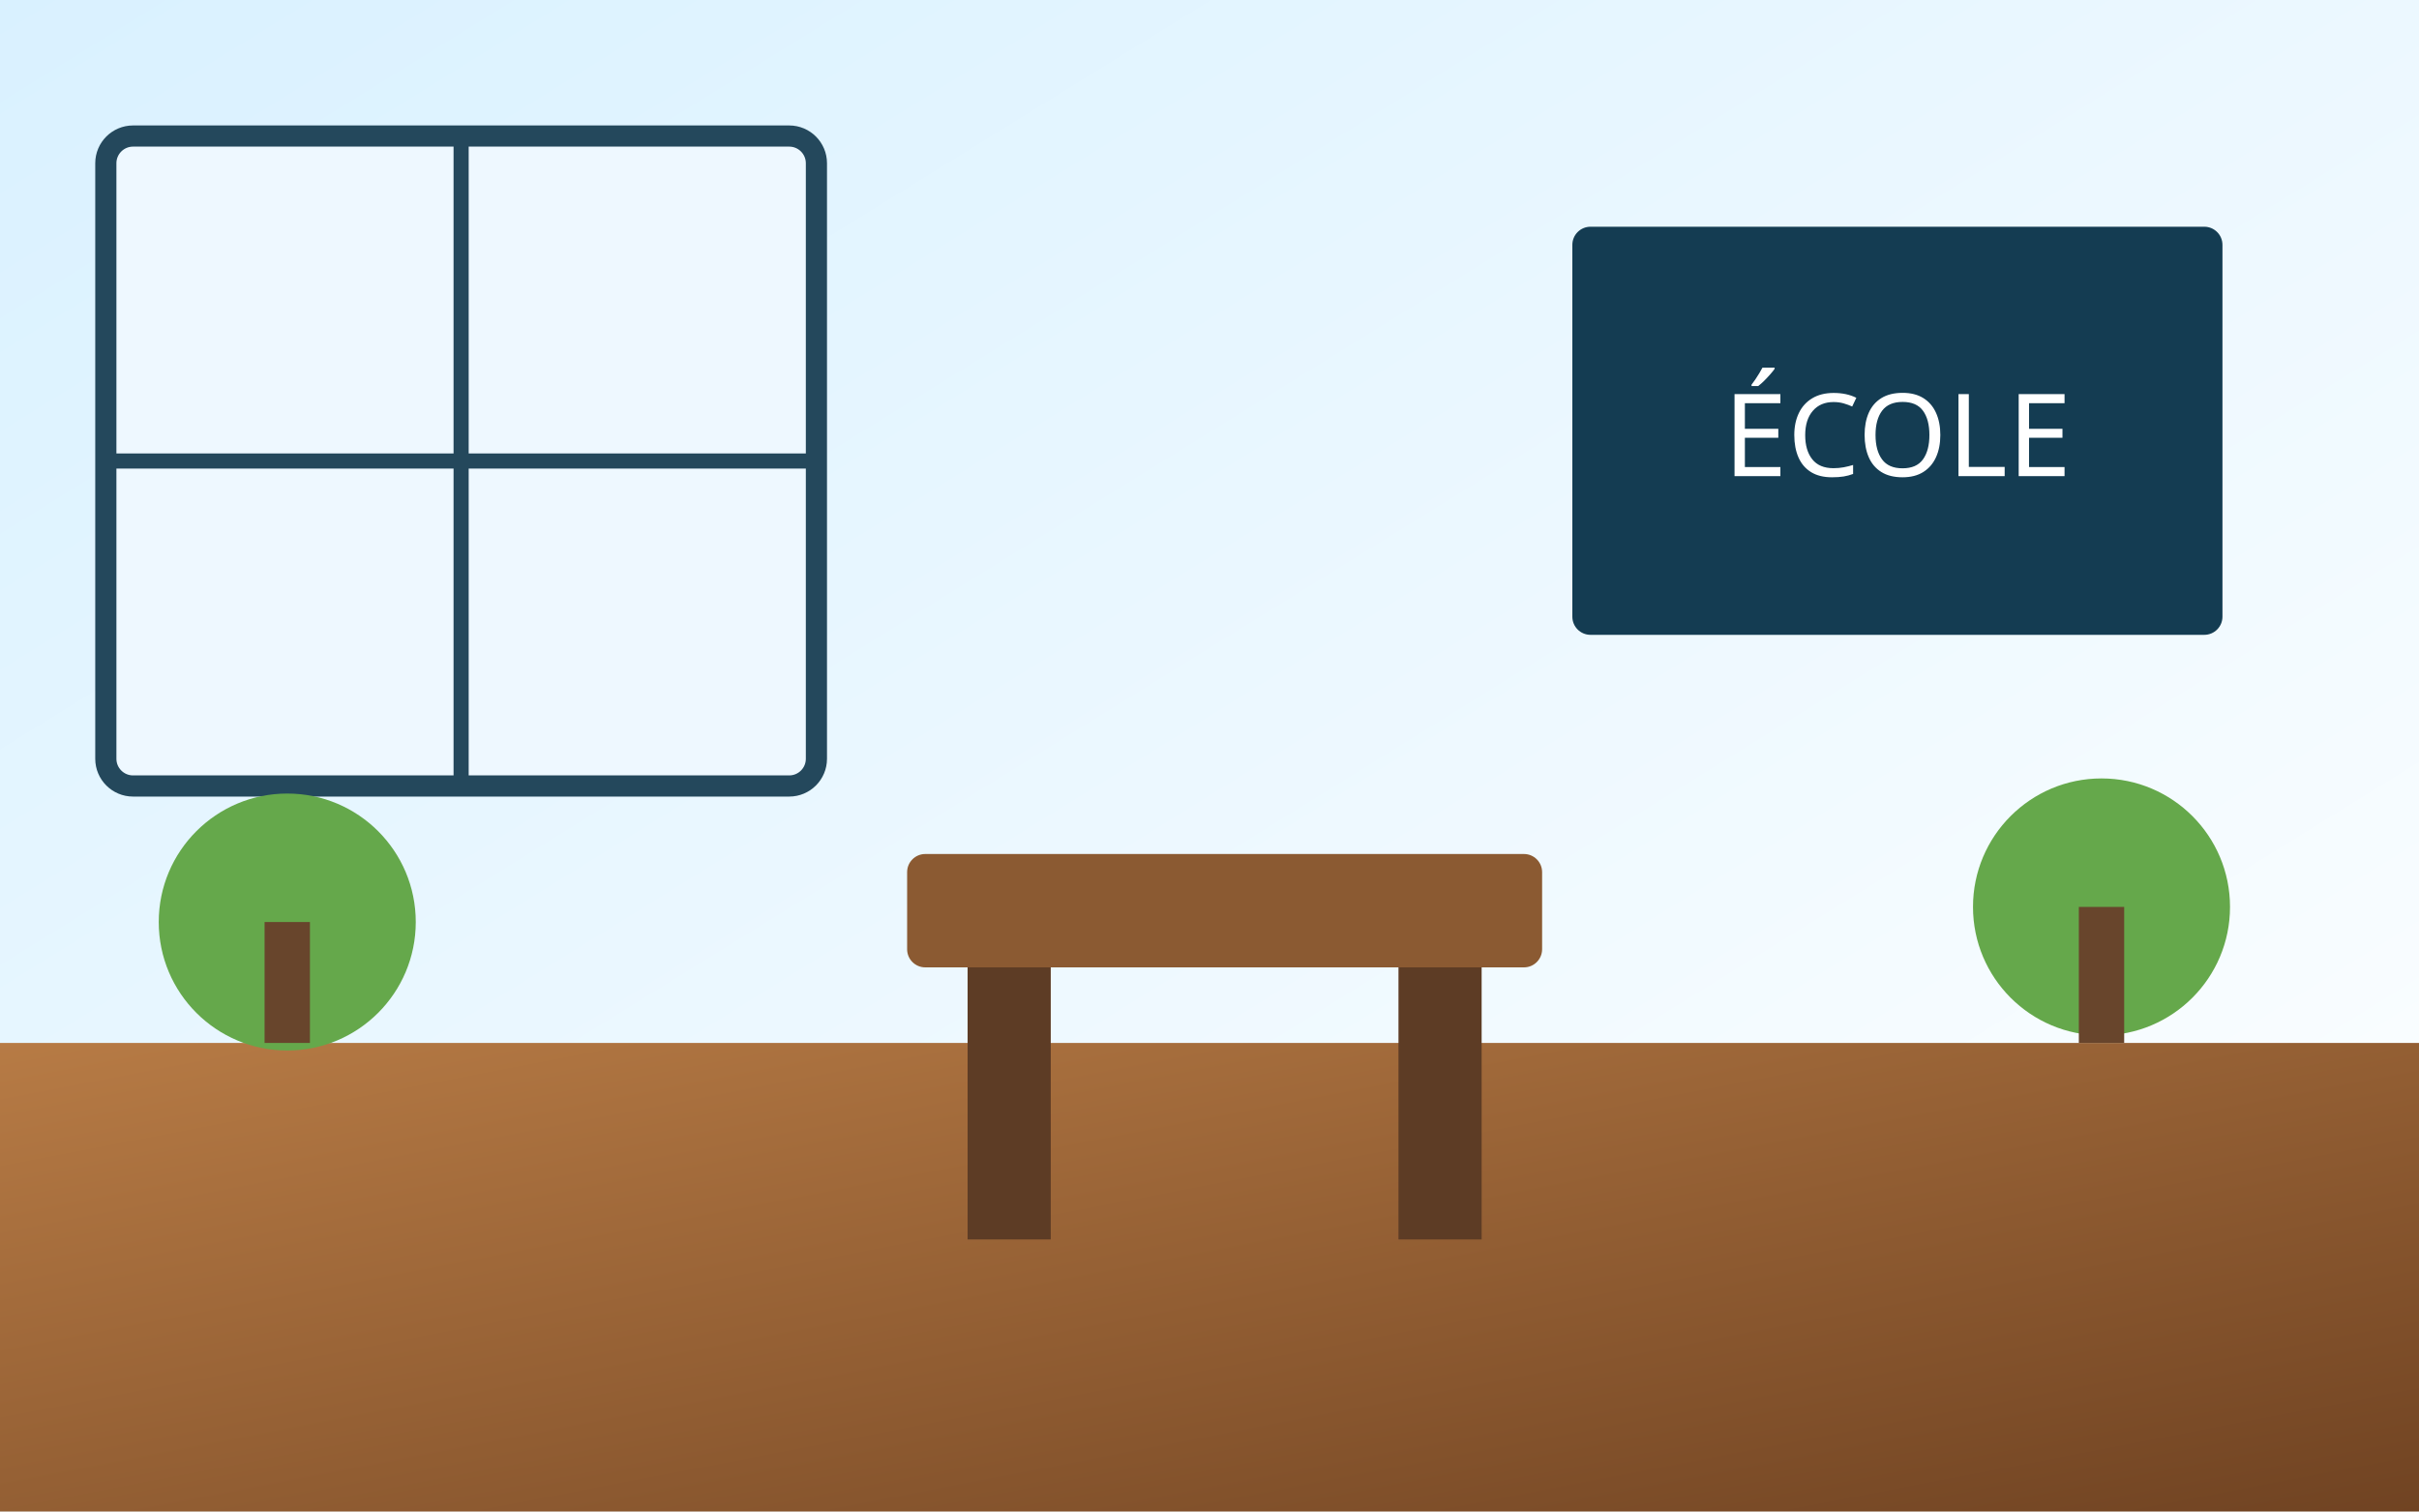
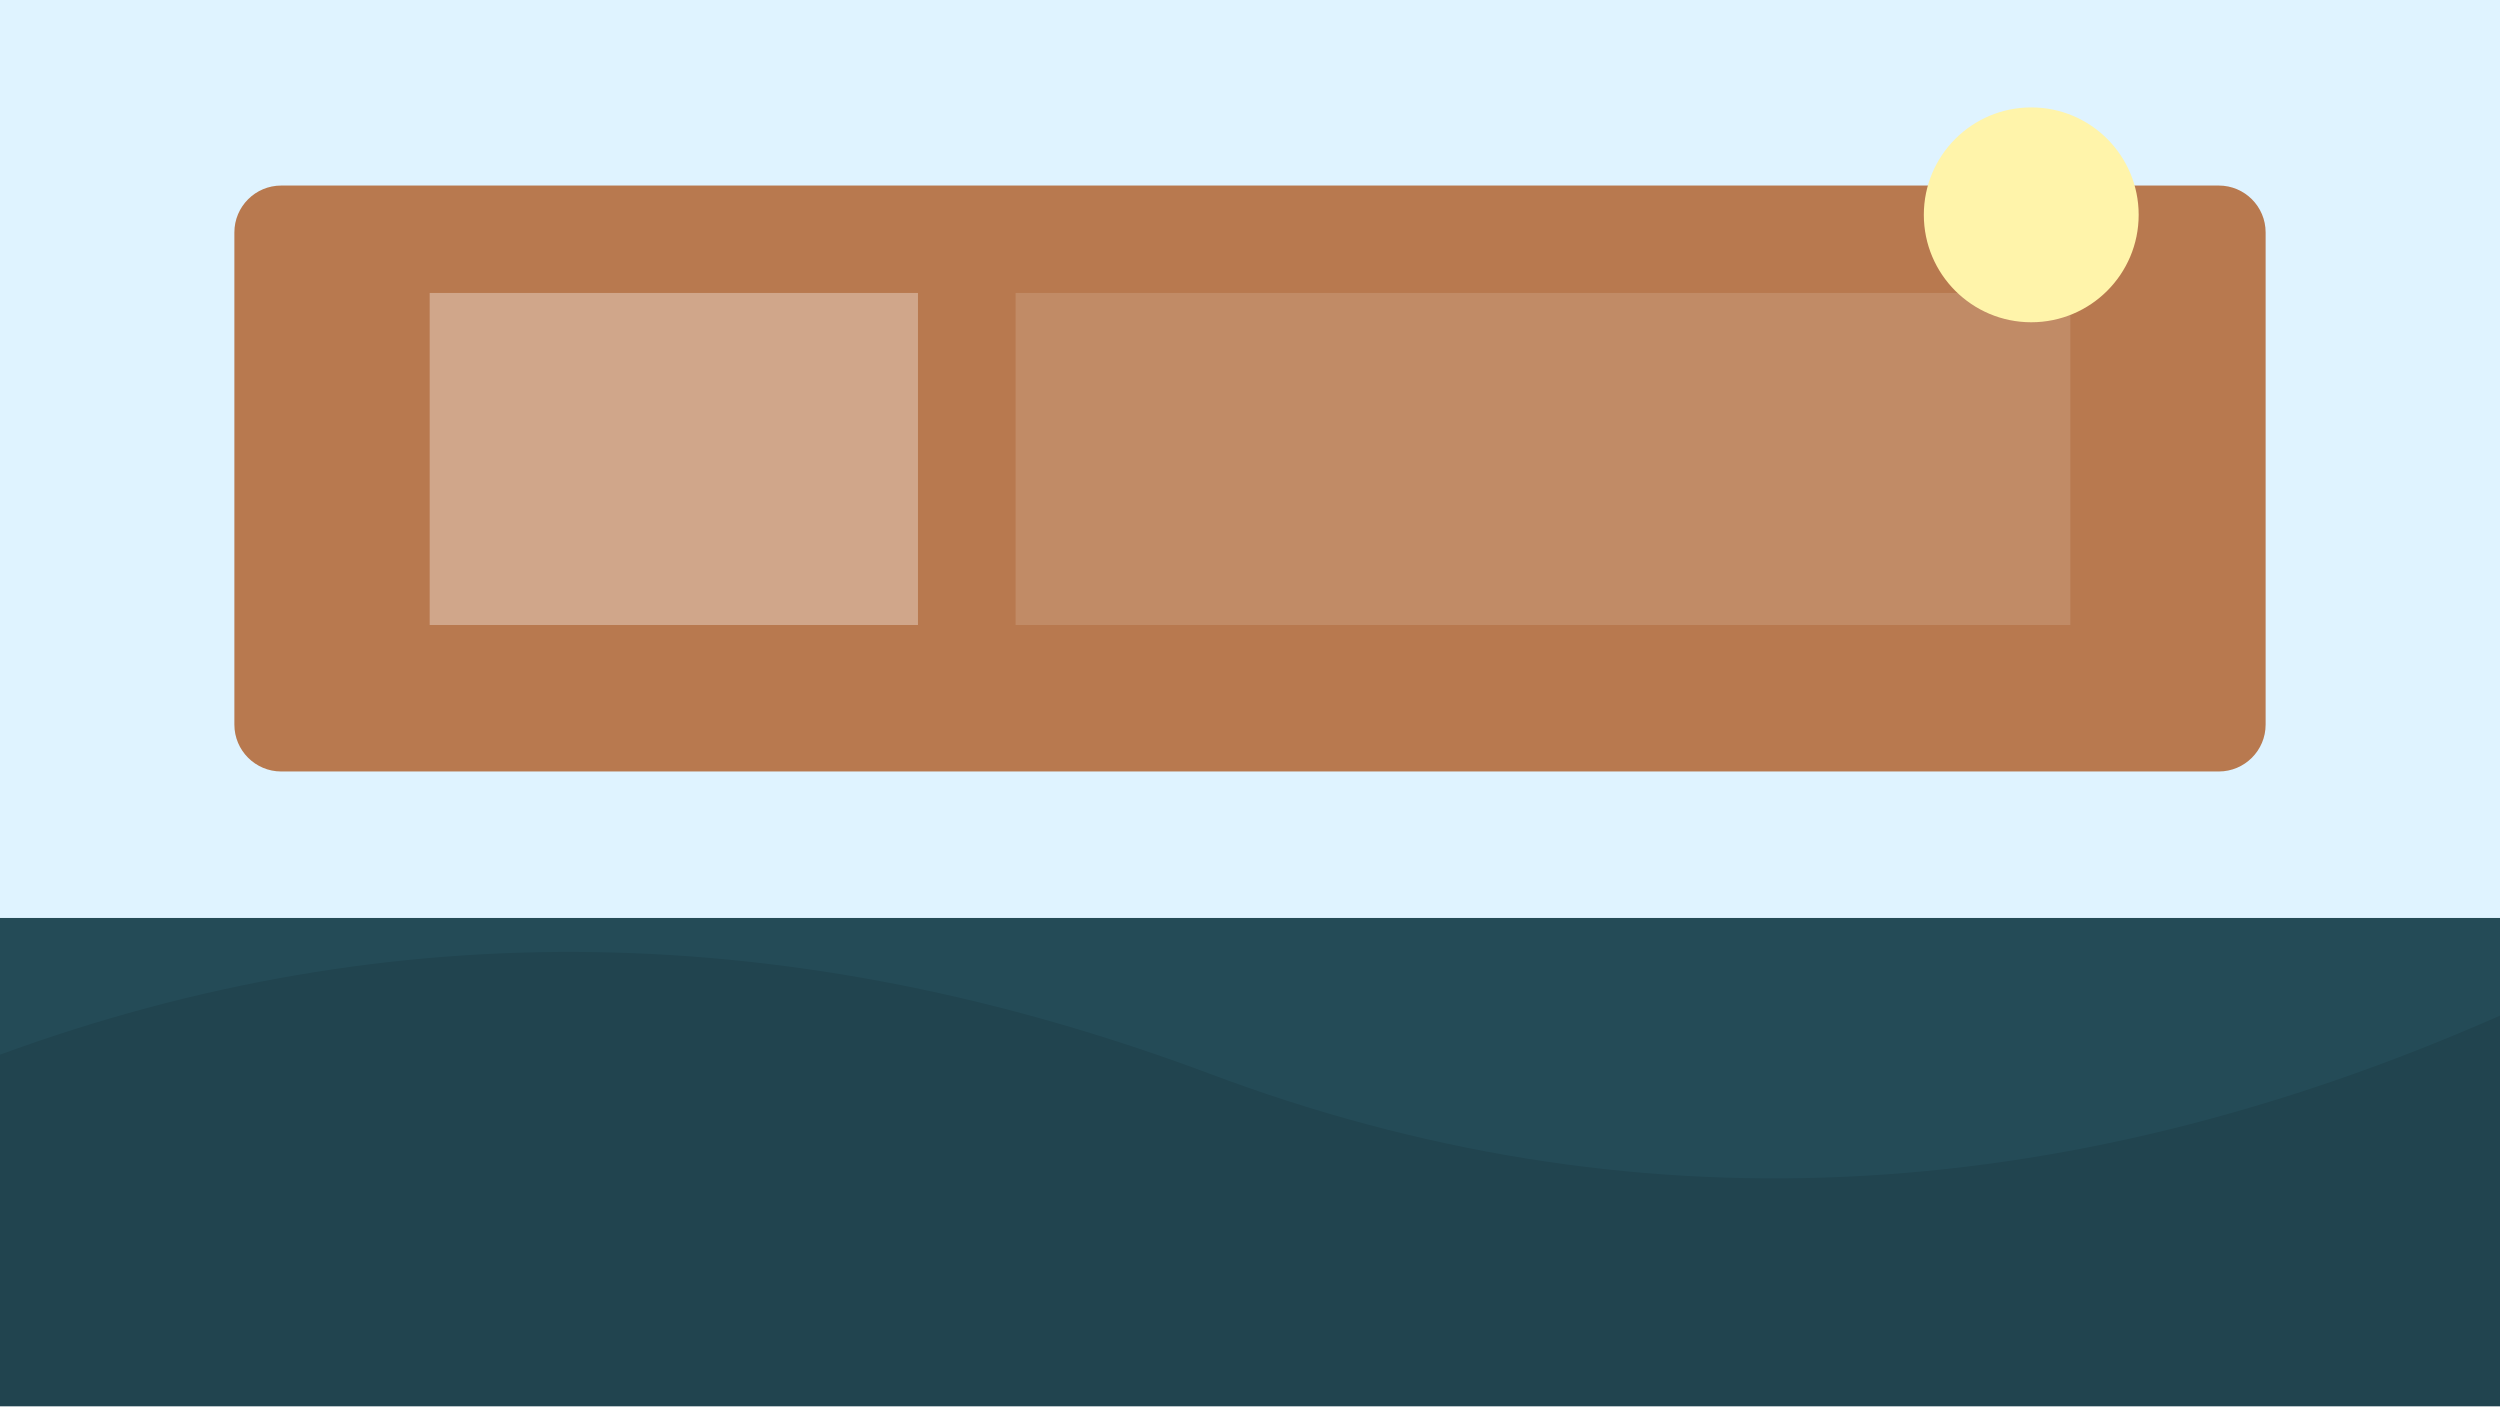
- <svg xmlns="http://www.w3.org/2000/svg" viewBox="0 0 1600 1000">
-   <defs>
-     <linearGradient id="w" y2="1">
-       <stop stop-color="#d9f1ff" />
-       <stop offset="1" stop-color="#fff" />
-     </linearGradient>
-     <linearGradient id="f" y2="1">
-       <stop stop-color="#b77b45" />
-       <stop offset="1" stop-color="#704322" />
-     </linearGradient>
-   </defs>
-   <rect width="1600" height="1000" fill="url(#w)" />
-   <rect y="690" width="1600" height="310" fill="url(#f)" />
-   <rect x="70" y="90" width="470" height="430" rx="18" fill="#eef8ff" stroke="#24485c" stroke-width="14" />
-   <line x1="305" y1="90" x2="305" y2="520" stroke="#24485c" stroke-width="10" />
-   <line x1="70" y1="305" x2="540" y2="305" stroke="#24485c" stroke-width="10" />
-   <rect x="1040" y="150" width="430" height="270" rx="12" fill="#143c52" />
-   <text x="1255" y="315" text-anchor="middle" fill="white" font-size="76" font-family="sans-serif">ÉCOLE</text>
-   <rect x="600" y="565" width="420" height="75" rx="12" fill="#8b5a32" />
-   <rect x="640" y="640" width="55" height="180" fill="#5d3c25" />
-   <rect x="925" y="640" width="55" height="180" fill="#5d3c25" />
-   <circle cx="190" cy="610" r="85" fill="#65a84b" />
-   <rect x="175" y="610" width="30" height="80" fill="#68452c" />
-   <circle cx="1390" cy="600" r="85" fill="#65a84b" />
-   <rect x="1375" y="600" width="30" height="90" fill="#68452c" />
+ <svg xmlns="http://www.w3.org/2000/svg" viewBox="0 0 1280 720">
+   <rect width="1280" height="720" fill="#dff3ff" />
+   <rect y="470" width="1280" height="250" fill="#244b57" />
+   <rect x="120" y="95" width="1040" height="300" rx="24" fill="#b8794f" />
+   <rect x="220" y="150" width="250" height="170" fill="#ffffff55" />
+   <rect x="520" y="150" width="540" height="170" fill="#ffffff22" />
+   <circle cx="1040" cy="110" r="55" fill="#fff4aa" />
+   <path d="M0 540 Q300 430 620 550 T1280 520 V720H0Z" fill="#00000018" />
</svg>
